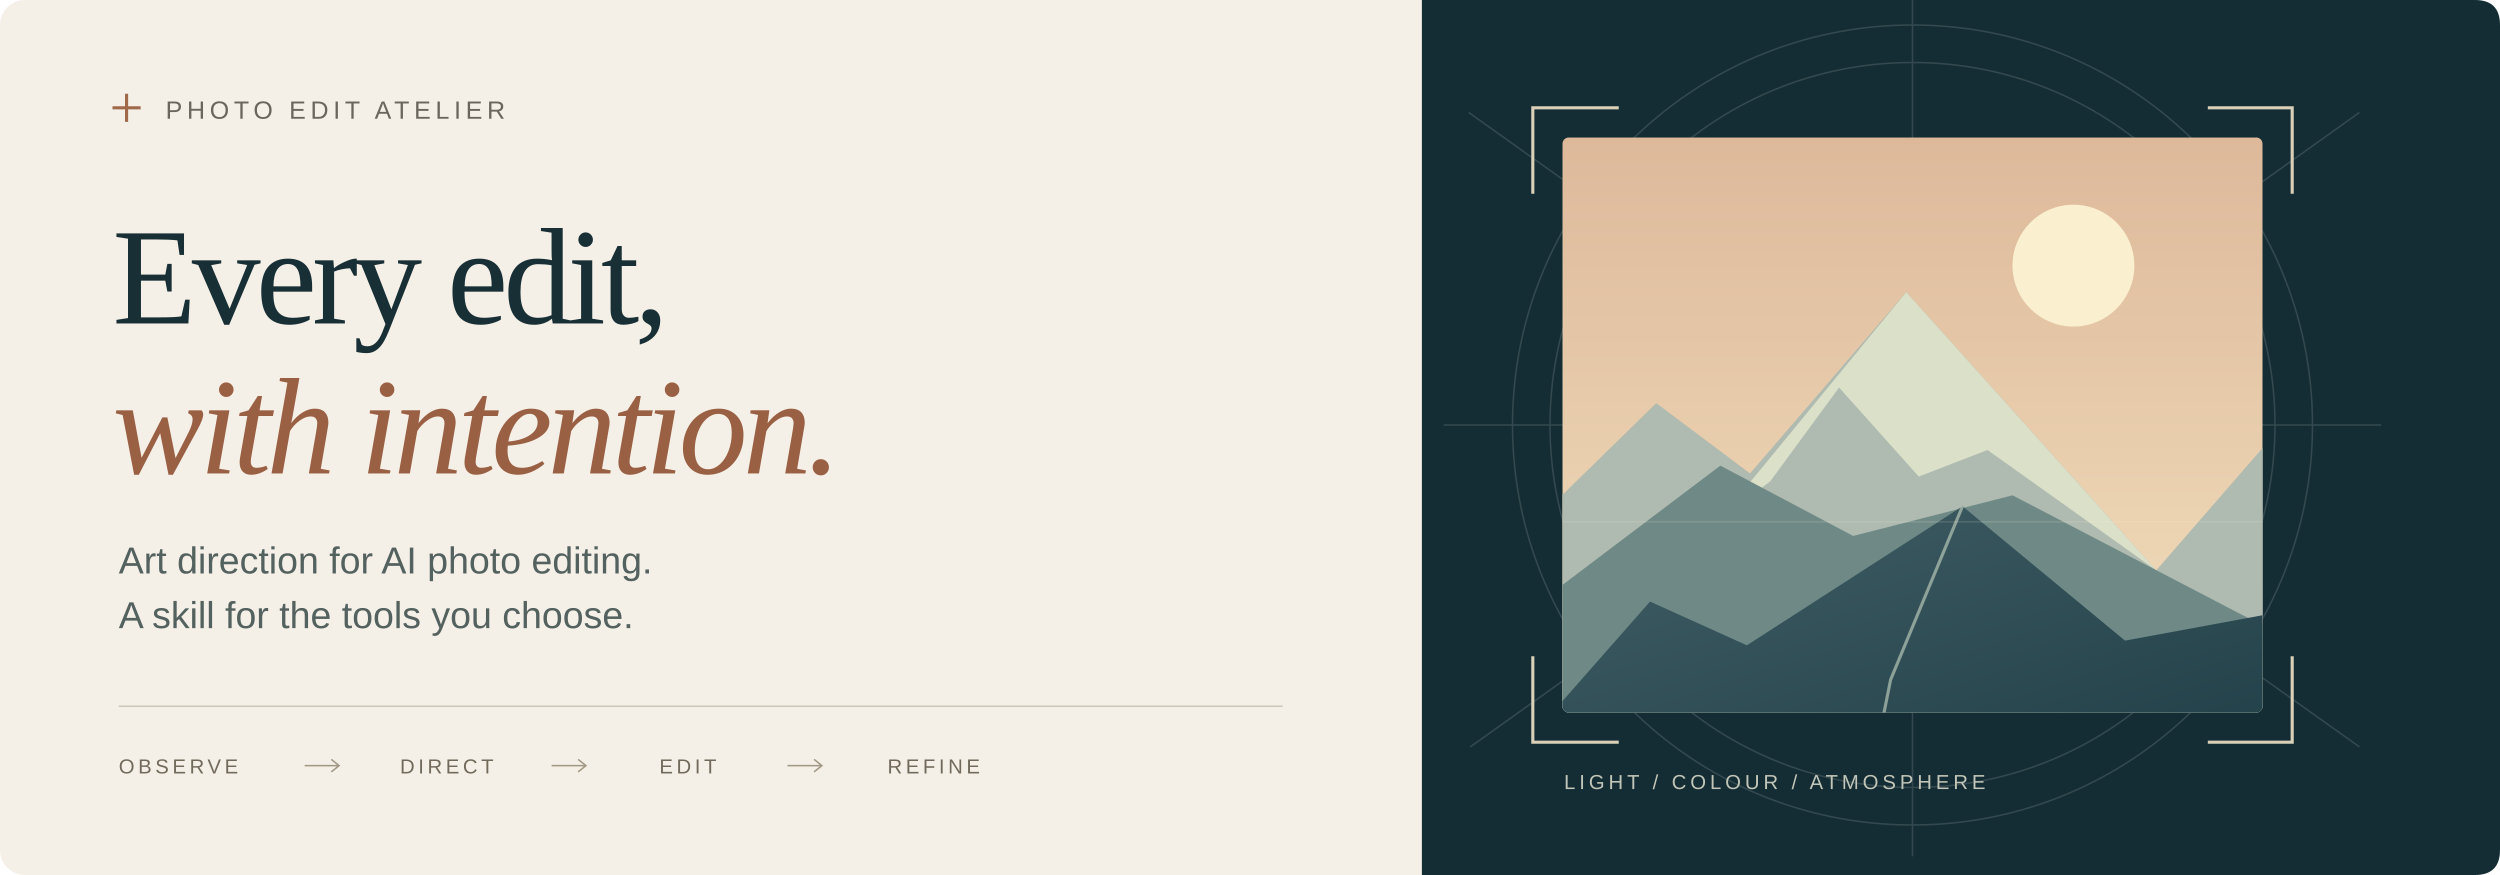
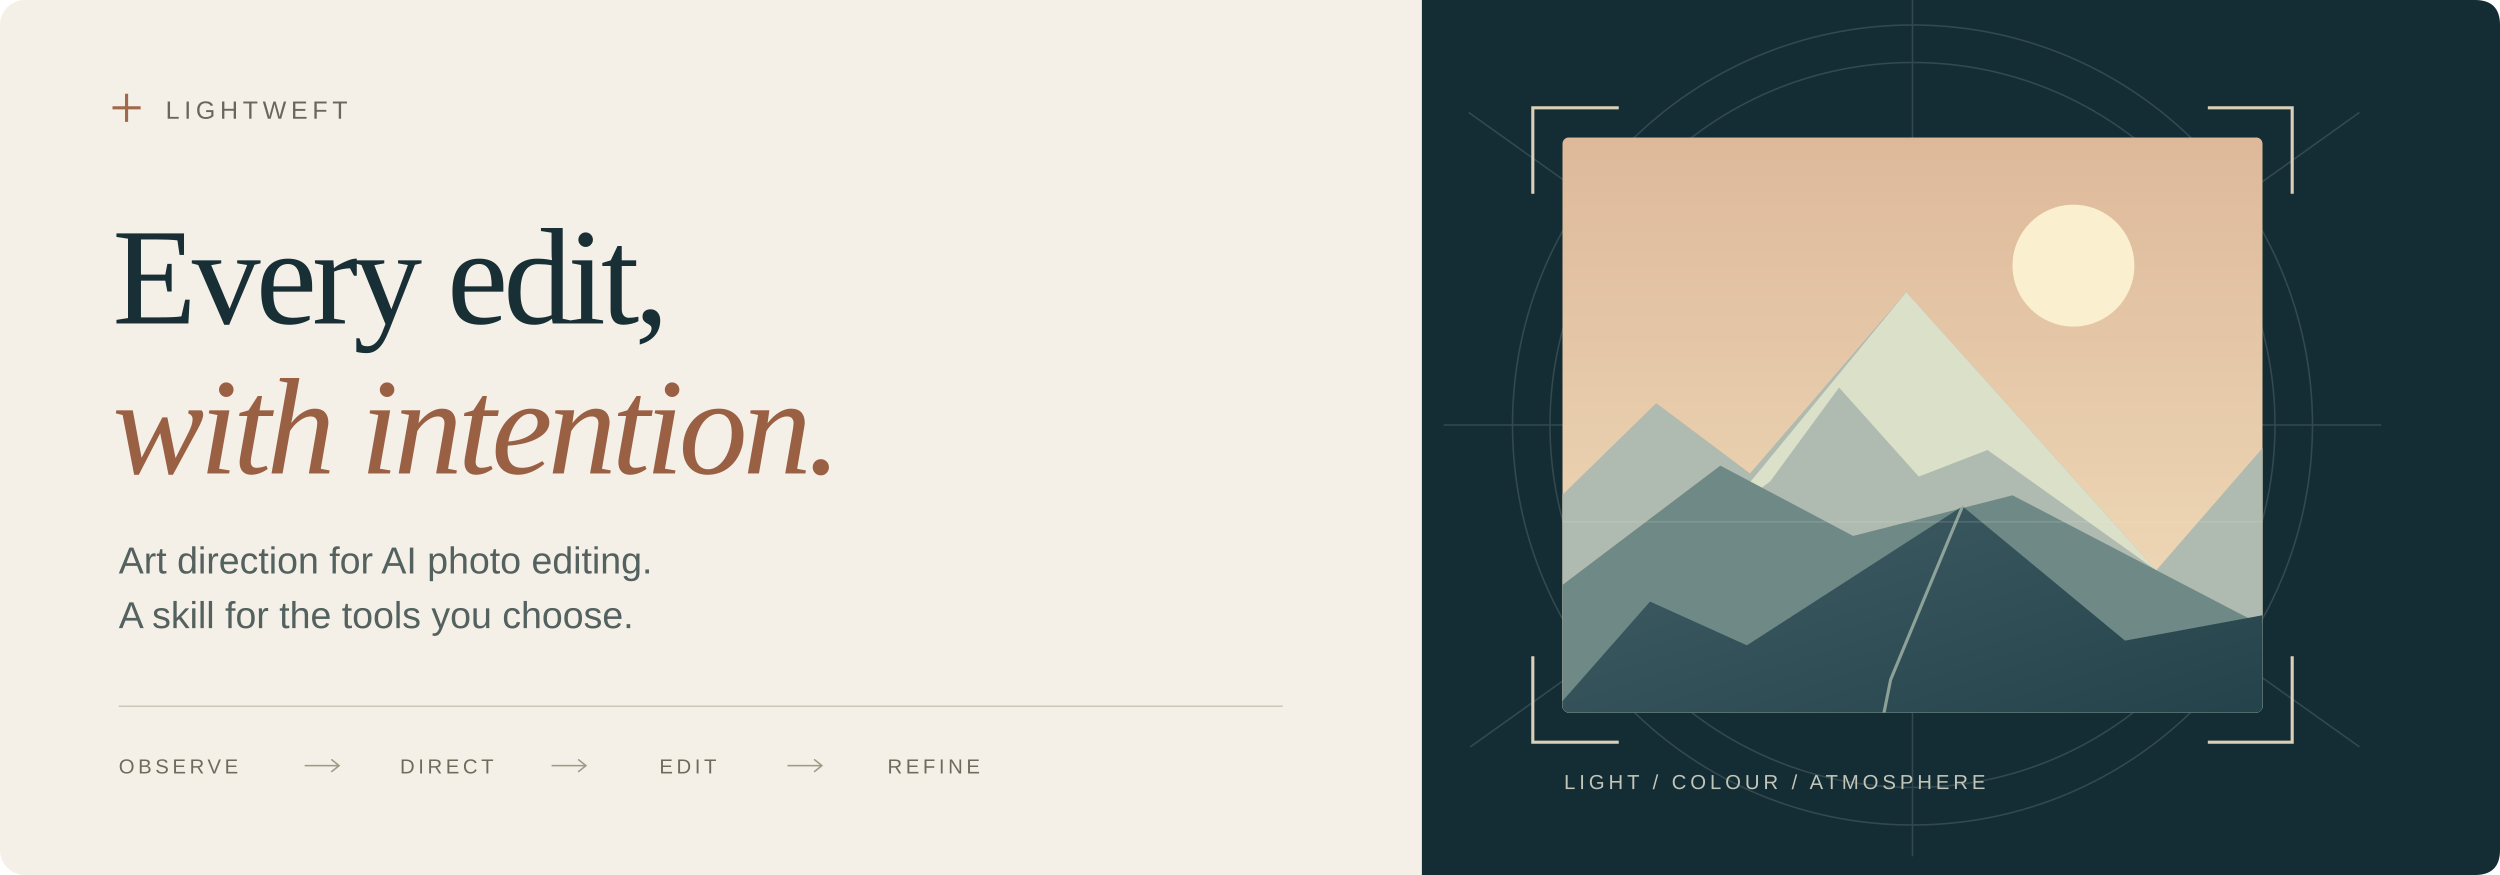
<svg xmlns="http://www.w3.org/2000/svg" width="1600" height="560" viewBox="0 0 1600 560" role="img" aria-labelledby="title desc">
  <defs>
    <linearGradient id="sky" x2="0" y2="1">
      <stop stop-color="#ddb99a" />
      <stop offset="1" stop-color="#f2dfbd" />
    </linearGradient>
    <linearGradient id="land" x2="1" y2="1">
      <stop stop-color="#425f66" />
      <stop offset="1" stop-color="#203e47" />
    </linearGradient>
    <clipPath id="frame">
      <rect x="1000" y="88" width="448" height="368" rx="4" />
    </clipPath>
  </defs>
  <rect width="1600" height="560" rx="16" fill="#f5f0e7" />
  <path d="M910 0H1584Q1600 0 1600 16V544Q1600 560 1584 560H910Z" fill="#142c34" />
  <g fill="none" stroke="#9eb0ac" stroke-width="1" opacity=".22">
    <circle cx="1224" cy="272" r="256" />
    <circle cx="1224" cy="272" r="232" />
    <path d="M924 272H1524M1224 0V548" />
    <path d="M940 72L1510 478M941 478L1510 72" />
  </g>
  <g font-family="Arial, Helvetica, sans-serif">
    <path d="M72 69h18m-9-9v18" stroke="#9f694a" stroke-width="2" />
-     <text x="106" y="76" fill="#6b665d" font-size="16" letter-spacing="3">PHOTO EDIT ATELIER</text>
+     <text x="106" y="76" fill="#6b665d" font-size="16" letter-spacing="3">LIGHTWEFT</text>
    <text x="72" y="207" fill="#182f36" font-size="88" font-family="Georgia, 'Times New Roman', serif" letter-spacing="-3">Every edit,</text>
    <text x="72" y="303" fill="#9a6044" font-size="88" font-family="Georgia, 'Times New Roman', serif" font-style="italic" letter-spacing="-3">with intention.</text>
    <text x="76" y="367" fill="#53615f" font-size="24">Art direction for AI photo editing.</text>
    <text x="76" y="402" fill="#53615f" font-size="24">A skill for the tools you choose.</text>
    <path d="M76 452H821" stroke="#cec8ba" />
    <text x="76" y="495" fill="#716a5c" font-size="13" letter-spacing="2.3">OBSERVE</text>
    <text x="256" y="495" fill="#716a5c" font-size="13" letter-spacing="2.3">DIRECT</text>
    <text x="422" y="495" fill="#716a5c" font-size="13" letter-spacing="2.3">EDIT</text>
    <text x="568" y="495" fill="#716a5c" font-size="13" letter-spacing="2.3">REFINE</text>
    <path d="M195 490h22m-5-4 5 4-5 4m141-4h22m-5-4 5 4-5 4m134-4h22m-5-4 5 4-5 4" fill="none" stroke="#a19885" />
  </g>
  <g clip-path="url(#frame)">
    <rect x="1000" y="88" width="448" height="368" fill="url(#sky)" />
    <circle cx="1327" cy="170" r="39" fill="#faf0cf" />
    <path d="M972 344 1060 258 1120 303 1220 187 1380 365 1480 250V470H972Z" fill="#afbab0" />
    <path d="m1100 333 120  -146 160 178-108-77-44 17-51-57-44 60Z" fill="#dbe0c9" />
    <path d="m970 397 131-99 85 45 102-26 192 100v80H970Z" fill="#6f8a86" />
    <path d="M983 468 1056 385 1118 413 1256 324 1360 410 1490 386V485H983Z" fill="url(#land)" />
    <path d="m1256 324-46 111-8 40" fill="none" stroke="#b4c4b5" stroke-width="2" opacity=".7" />
    <path d="M1000 334h448" stroke="#f4ecd8" opacity=".14" />
  </g>
  <g fill="none" stroke="#d9d0b7" stroke-width="2">
    <path d="M981 124V69h55m377 0h54v55m0 296v55h-54m-377 0h-55v-55" />
  </g>
  <text x="1001" y="505" fill="#c1c6b8" font-family="Arial, Helvetica, sans-serif" font-size="13" letter-spacing="2.5">LIGHT / COLOUR / ATMOSPHERE</text>
</svg>
